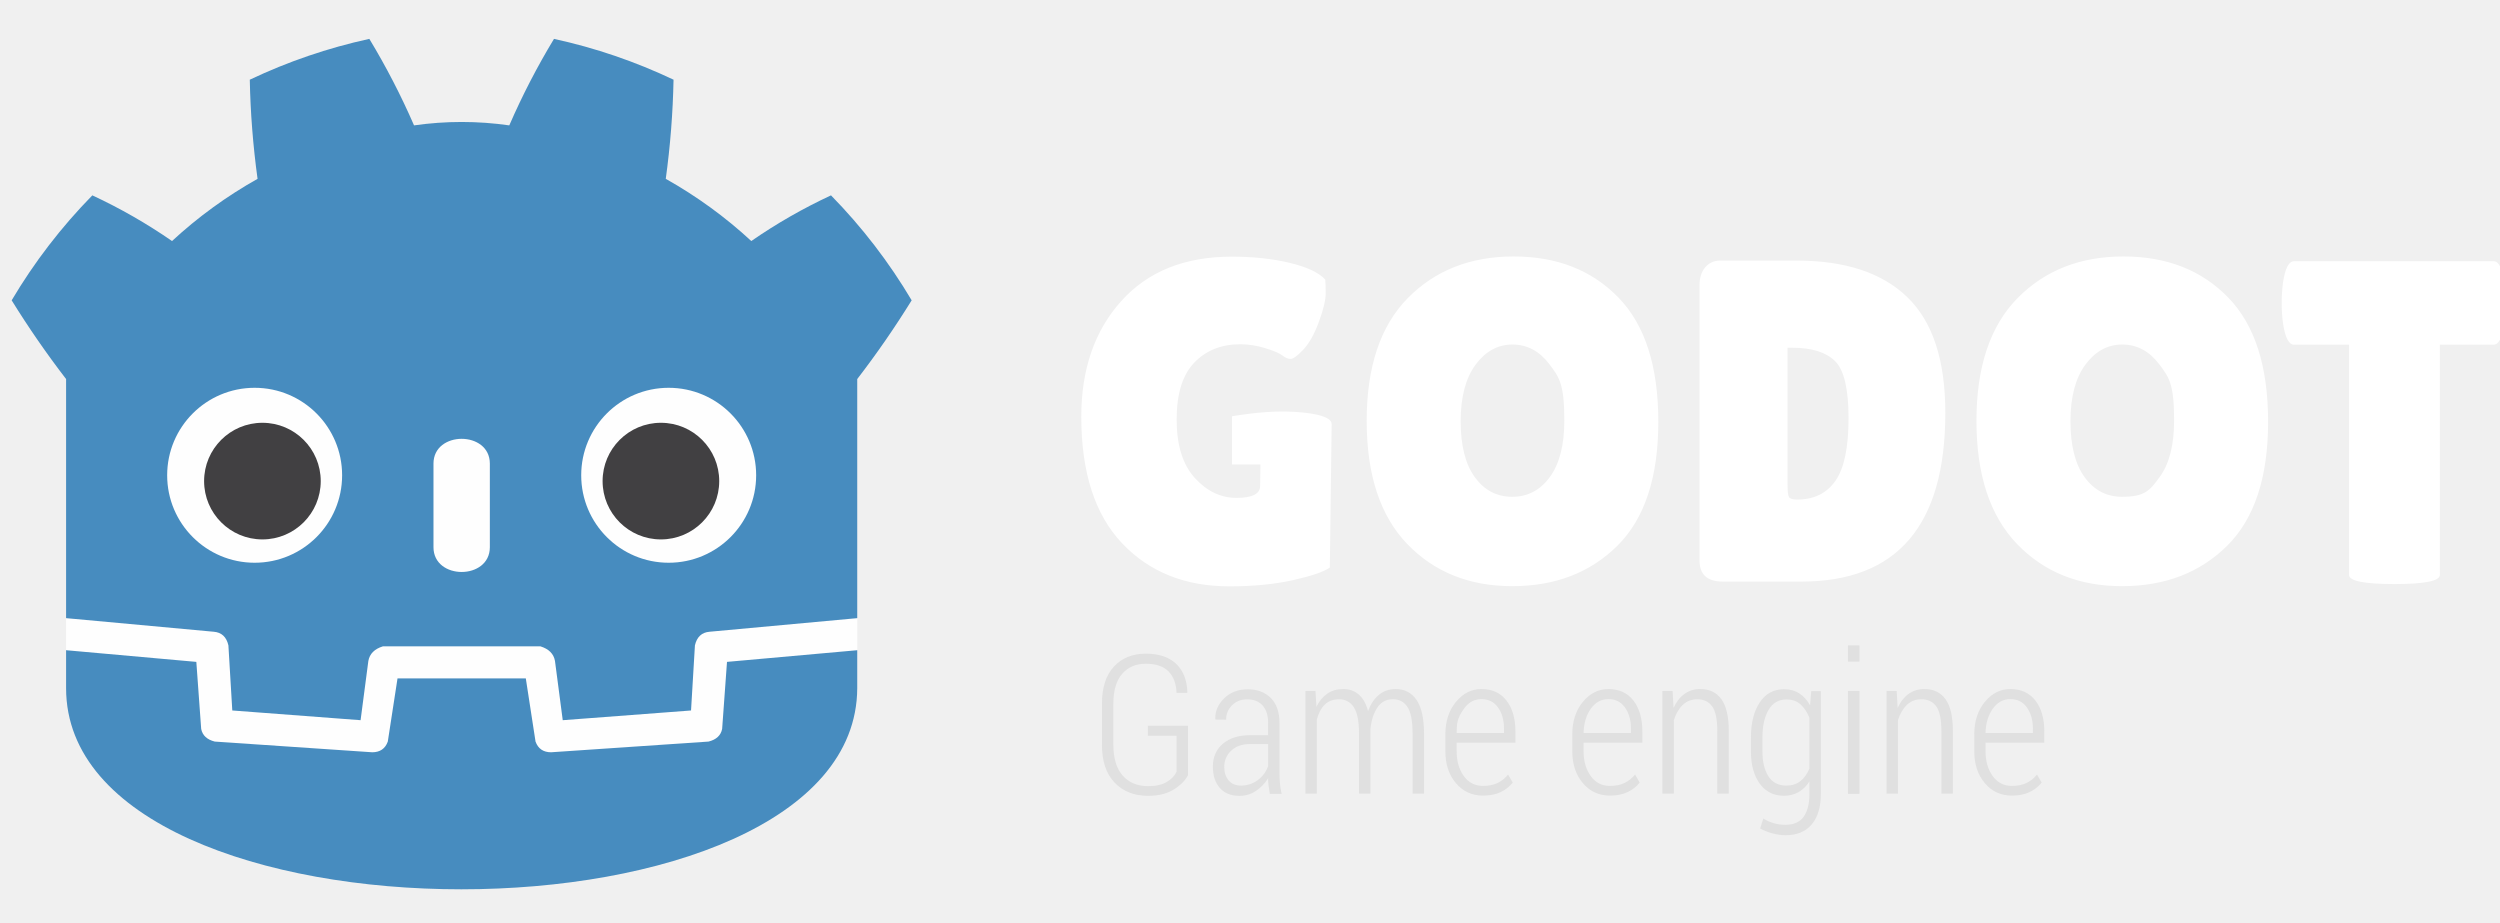
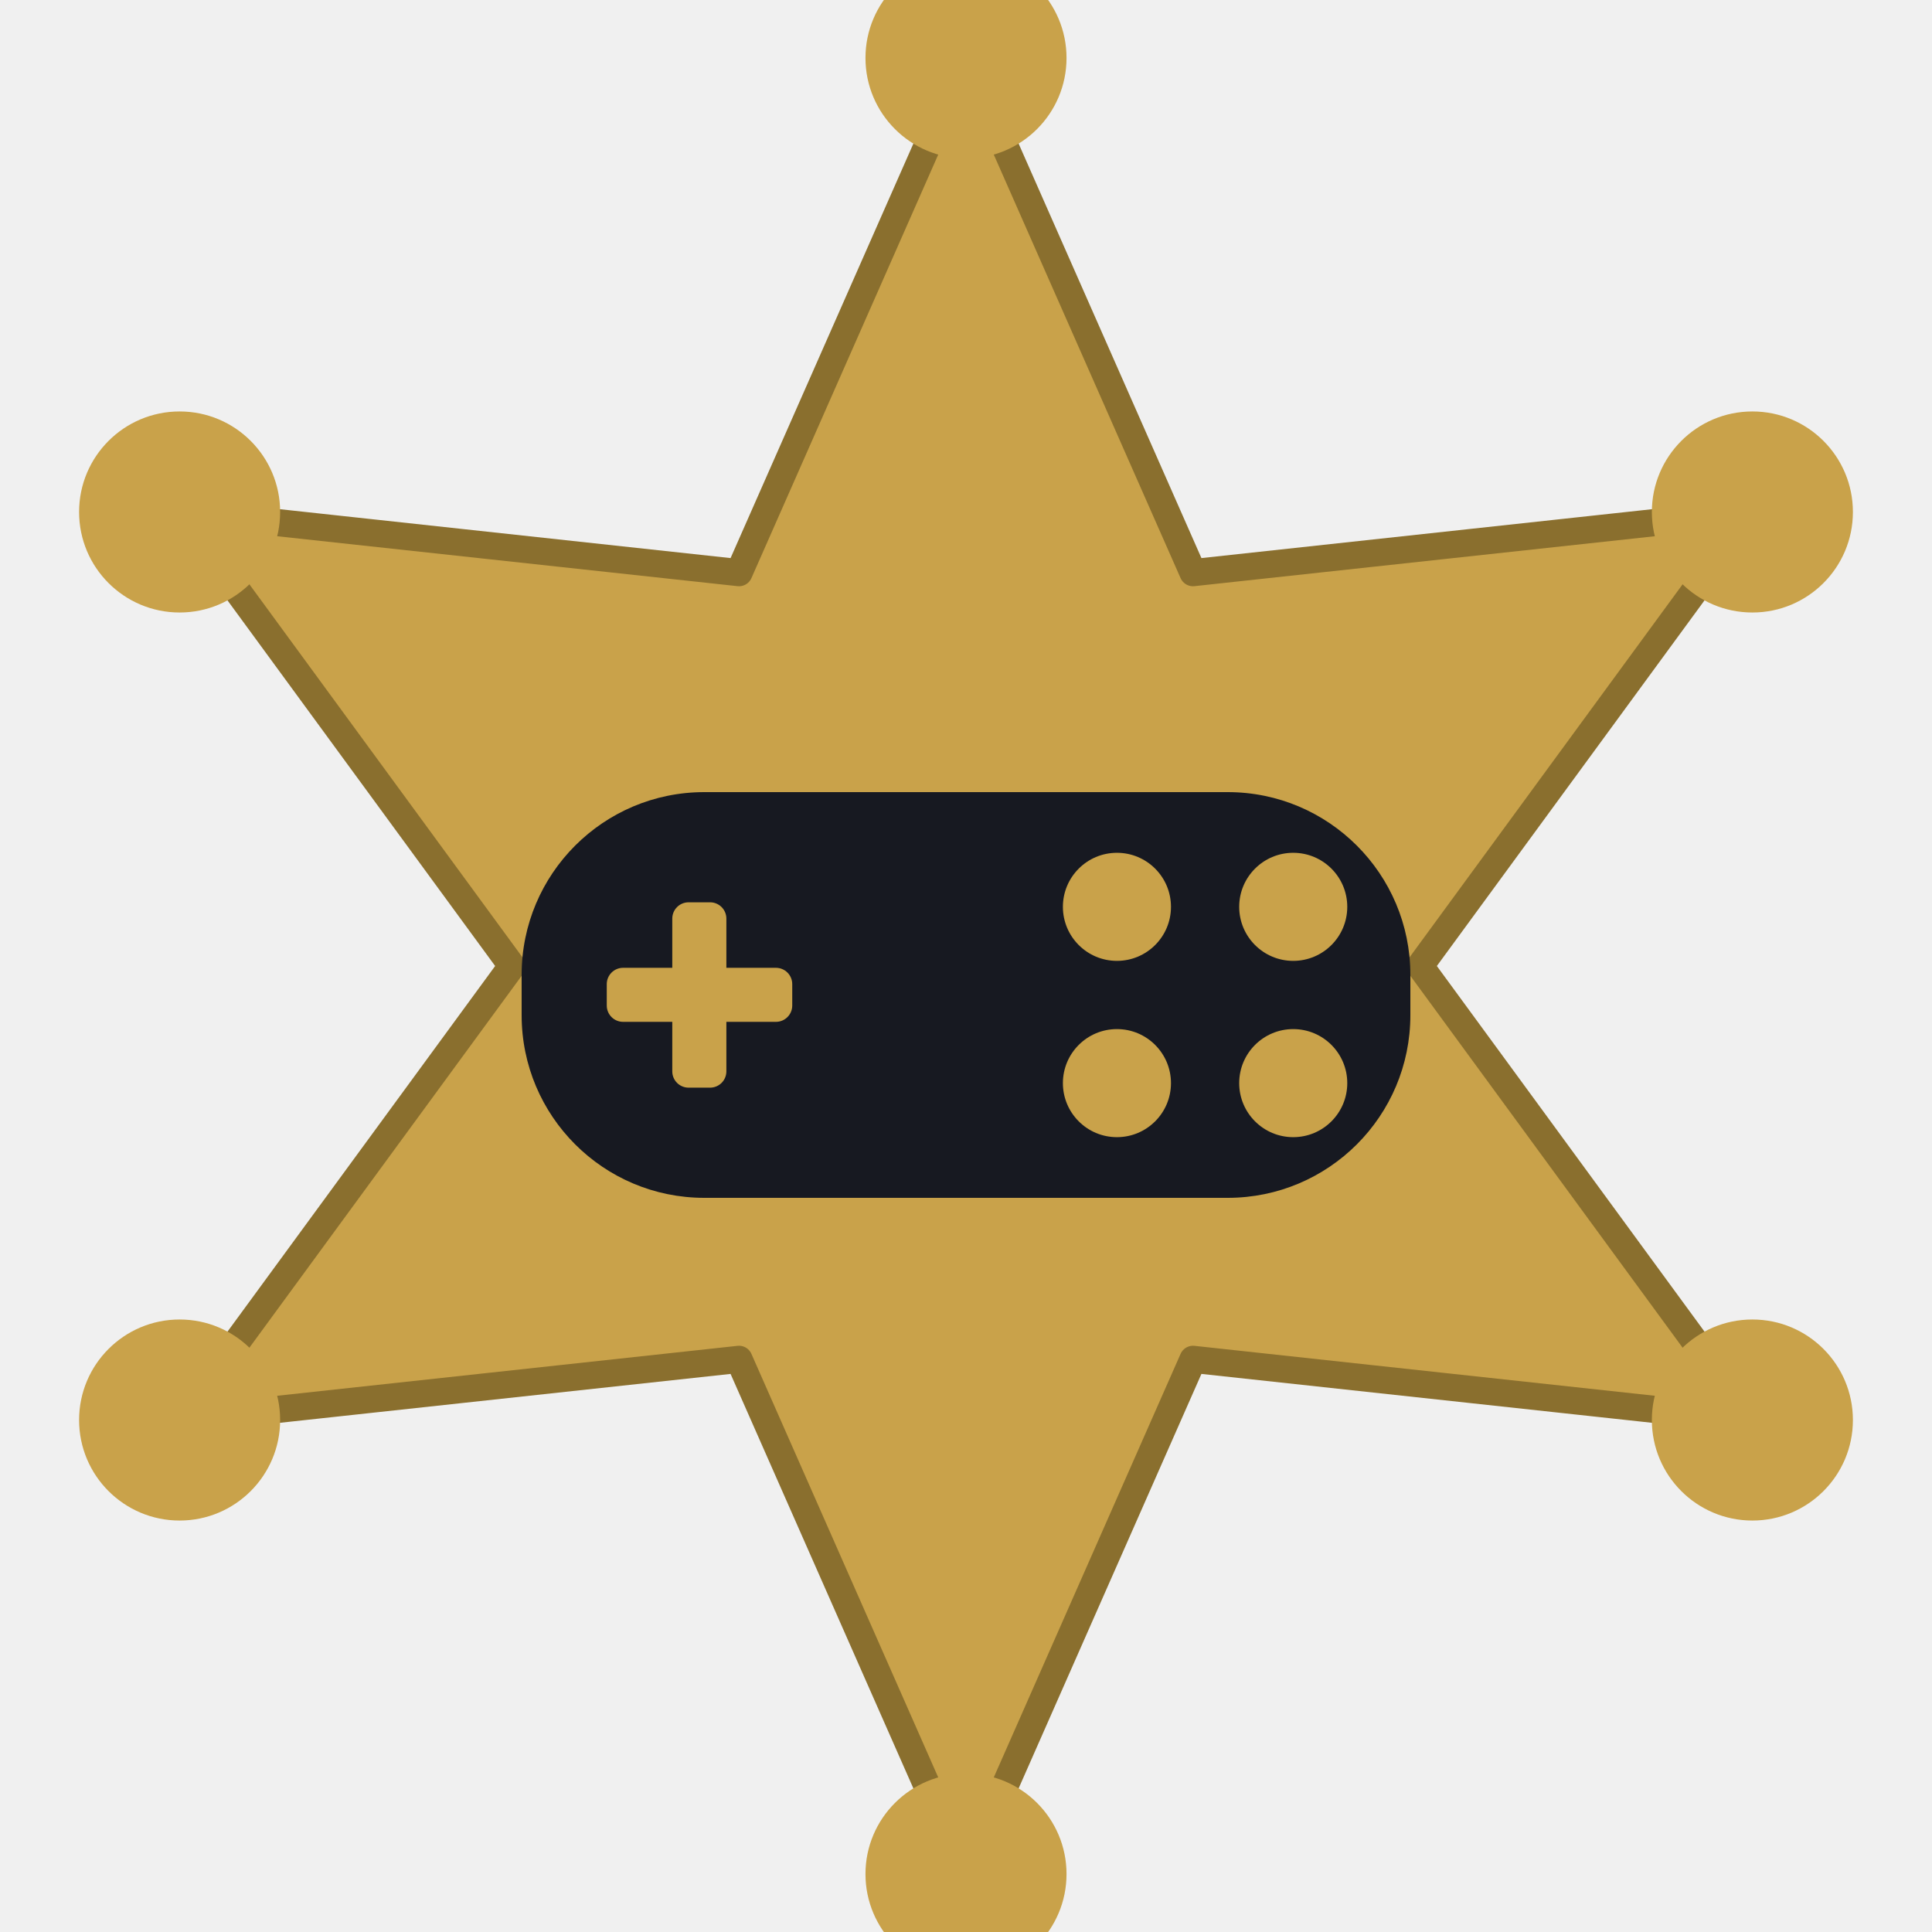
- <svg xmlns="http://www.w3.org/2000/svg" width="187" height="69">
-   <path fill="#fff" d="M96.116 30.781c-1.847-.029-3.96.356-3.96.356v3.605h2.125l-.024 1.606q0 .893-1.767.894-1.767-.001-3.12-1.493-1.358-1.495-1.356-4.372 0-2.884 1.32-4.255 1.32-1.372 3.448-1.372a6.3 6.3 0 0 1 1.852.292q.96.291 1.287.546c.217.176.422.258.618.258q.29.002.94-.685.654-.687 1.169-2.074c.342-.929.514-1.64.514-2.145 0-.501-.011-.847-.034-1.029q-.72-.788-2.66-1.252-1.936-.464-4.338-.463-5.282 0-8.265 3.327-2.986 3.328-2.985 8.644 0 6.244 3.051 9.467 3.055 3.224 8.028 3.223 2.674 0 4.75-.463 2.075-.462 2.762-.943l.137-10.734c0-.623-1.646-.906-3.492-.938m17.018-5.01q-1.645 0-2.762 1.509-1.114 1.509-1.114 4.234 0 2.73 1.064 4.186 1.063 1.46 2.795 1.46t2.812-1.478q1.081-1.473 1.082-4.218c.001-2.745-.373-3.237-1.116-4.22q-1.114-1.473-2.761-1.473m-.017 18.074q-4.819 0-7.856-3.153-3.033-3.156-3.033-9.21 0-6.056 3.068-9.178 3.07-3.12 7.924-3.12 4.854-.002 7.837 3.072c1.991 2.045 2.985 5.146 2.985 9.294q0 6.224-3.053 9.263-3.053 3.032-7.872 3.032M133.71 26.01v10.26q0 .717.104.907.103.189.616.189 1.888 0 2.865-1.408.978-1.404.976-4.68-.001-3.278-1.01-4.27-1.013-.996-3.208-.998zm-6.585 15.917V21.348q-.001-.858.43-1.359.427-.496 1.114-.497h5.728q5.454.001 8.281 2.747 2.832 2.742 2.832 8.642 0 12.622-10.772 12.622h-5.864q-1.749.001-1.75-1.577m31.623-16.155q-1.648 0-2.763 1.509-1.113 1.509-1.113 4.234 0 2.73 1.063 4.186 1.062 1.46 2.795 1.46c1.733 0 2.093-.492 2.813-1.478q1.08-1.473 1.081-4.218c.001-2.745-.372-3.237-1.115-4.22q-1.114-1.473-2.761-1.473m-.018 18.074q-4.819 0-7.854-3.153-3.036-3.156-3.036-9.21 0-6.056 3.069-9.178 3.07-3.12 7.925-3.12 4.853-.002 7.837 3.072c1.99 2.045 2.984 5.146 2.984 9.294q0 6.224-3.053 9.263-3.053 3.032-7.872 3.032m23.773-.842c0 .454-1.13.685-3.395.685q-3.396-.001-3.397-.685v-17.22h-4.115q-.584.001-.823-1.58a11 11 0 0 1-.101-1.542q-.001-.787.1-1.543c.16-1.05.435-1.58.824-1.58h14.92q.584.002.825 1.58a11.6 11.6 0 0 1 0 3.086q-.242 1.58-.824 1.579h-4.014z" />
-   <path fill="#e0e0e0" d="M88.866 57.973q-.284.585-1.048 1.069-.764.486-1.942.486-1.554.002-2.503-.987-.946-.983-.947-2.833v-3.073q0-1.808.895-2.776c.596-.64 1.395-.966 2.392-.966q1.462.002 2.265.764.8.765.837 2.128l-.013.04h-.796q-.041-1.042-.61-1.612-.568-.565-1.683-.566-1.128 0-1.782.765-.652.762-.651 2.215v3.091q0 1.507.702 2.3.701.785 1.894.785.873.001 1.398-.313.526-.312.732-.763v-2.692h-2.144v-.748h3.004zm3.95.789q.708.001 1.26-.406.55-.41.777-1.04v-1.661H93.49q-.87 0-1.393.493a1.6 1.6 0 0 0-.522 1.22q0 .616.327 1.006.327.389.915.388m2.165.62a20 20 0 0 1-.097-.652 4 4 0 0 1-.03-.518 3 3 0 0 1-.906.945q-.555.374-1.238.373-.952 0-1.47-.591-.517-.594-.518-1.603 0-1.07.751-1.707.753-.636 2.038-.636h1.342v-.943q-.001-.815-.41-1.28-.415-.457-1.152-.459-.687 0-1.133.441a1.46 1.46 0 0 0-.442 1.078l-.797-.007-.014-.042q-.033-.865.659-1.544.69-.678 1.77-.677 1.064 0 1.719.646.65.653.651 1.86v3.767q0 .412.037.795a5 5 0 0 0 .127.753zm3.415-7.698.072 1.191a2.46 2.46 0 0 1 .808-.989q.505-.345 1.186-.345.697 0 1.17.408.475.408.697 1.237.284-.766.805-1.207.524-.438 1.259-.438 1.01 0 1.566.818.557.819.557 2.518v4.485h-.857v-4.5q-.001-1.413-.384-1.987-.383-.573-1.093-.574-.745-.002-1.165.637-.417.639-.511 1.605v4.82h-.853v-4.497q0-1.381-.393-1.97a1.25 1.25 0 0 0-1.096-.59q-.674.001-1.083.409t-.585 1.119v5.528h-.853v-7.679zm12.414.61q-.801 0-1.317.73c-.516.73-.522 1.089-.536 1.805h3.542v-.328q0-.952-.446-1.58-.449-.628-1.243-.627m.12 7.218q-1.24 0-2.03-.933-.787-.931-.787-2.382V54.92q0-1.454.79-2.42.792-.96 1.907-.959 1.206 0 1.872.858.67.86.67 2.31v.842h-4.395v.639q0 1.115.532 1.856.534.741 1.442.74.631 0 1.09-.22a2.25 2.25 0 0 0 .783-.632l.349.604a2.5 2.5 0 0 1-.9.708q-.548.264-1.322.265m9.375-7.218q-.804 0-1.32.73-.512.73-.535 1.805h3.543V54.5q0-.952-.447-1.58-.446-.629-1.241-.627m.12 7.218q-1.243 0-2.03-.933-.79-.932-.79-2.382V54.92q.001-1.454.79-2.42.794-.96 1.91-.959 1.205 0 1.872.858.668.86.668 2.31v.842h-4.395v.639q0 1.115.535 1.856.53.741 1.44.74.632 0 1.088-.22a2.3 2.3 0 0 0 .787-.632l.347.604a2.5 2.5 0 0 1-.9.708q-.548.264-1.322.265m4.684-7.828.07 1.269q.306-.677.814-1.044a1.97 1.97 0 0 1 1.19-.368q1.028 0 1.576.763.552.764.551 2.374v4.684h-.858v-4.677q0-1.314-.384-1.845-.382-.534-1.113-.533-.655-.001-1.095.43-.441.426-.66 1.144v5.481h-.852v-7.678zm6.72 4.523q0 1.17.447 1.86.445.697 1.348.696.617.001 1.044-.335.424-.338.673-.935V53.69q-.24-.614-.655-.994-.415-.376-1.047-.377-.902 0-1.355.786-.456.79-.455 2.053zm-.86-1.05q0-1.631.66-2.62.659-.984 1.825-.984c.43 0 .81.105 1.132.316.324.207.592.51.807.895l.083-1.068h.723v7.686q0 1.475-.686 2.286c-.46.537-1.111.81-1.953.81q-.454-.001-.976-.14a4 4 0 0 1-.927-.365l.236-.748a2.9 2.9 0 0 0 .774.347 3 3 0 0 0 .879.124q.916 0 1.355-.587.44-.592.44-1.727v-.93a2.3 2.3 0 0 1-.802.795 2.15 2.15 0 0 1-1.1.276q-1.157 0-1.813-.906-.657-.905-.658-2.41zm8.12 4.226h-.862v-7.7h.862zm0-9.892h-.862v-1.213h.862zm2.782 2.193.07 1.269q.307-.677.813-1.044a2 2 0 0 1 1.19-.368q1.03 0 1.58.763.55.764.549 2.374v4.684h-.858v-4.677q0-1.314-.384-1.845-.383-.534-1.114-.533-.654-.001-1.093.43-.441.426-.66 1.144v5.481h-.853v-7.678zm8.499.61q-.804 0-1.317.73-.514.73-.537 1.805h3.543V54.5q0-.952-.446-1.58-.447-.629-1.243-.627m.122 7.218q-1.245 0-2.03-.933-.789-.932-.788-2.382V54.92q0-1.454.79-2.42.792-.96 1.906-.959 1.207 0 1.875.858.666.86.667 2.31v.842h-4.396v.639q.002 1.115.534 1.856.531.741 1.442.74.63 0 1.087-.22a2.25 2.25 0 0 0 .787-.632l.348.604a2.5 2.5 0 0 1-.9.708q-.548.264-1.322.265" />
-   <g fill="#fefefe" transform="translate(-2.69 -2.69)scale(.0727)">
-     <path d="M105 673v33q407 354 814 0v-33z" />
-     <path fill="#478cbf" d="m105 673 152 14q12 1 15 14l4 67 132 10 8-61q2-11 15-15h162q13 4 15 15l8 61 132-10 4-67q3-13 15-14l152-14V427q30-39 56-81-35-59-83-108-43 20-82 47-40-37-88-64 7-51 8-102-59-28-123-42-26 43-46 89-49-7-98 0-20-46-46-89-64 14-123 42 1 51 8 102-48 27-88 64-39-27-82-47-48 49-83 108 26 42 56 81zm0 33v39c0 276 813 276 814 0v-39l-134 12-5 69q-2 10-14 13l-162 11q-12 0-16-11l-10-65H446l-10 65q-4 11-16 11l-162-11q-12-3-14-13l-5-69z" />
-     <path d="M483 600c0 34 58 34 58 0v-86c0-34-58-34-58 0z" />
-     <circle cx="725" cy="526" r="90" />
-     <circle cx="299" cy="526" r="90" />
-   </g>
-   <g fill="#414042" transform="translate(-2.69 -2.69)scale(.0727)">
-     <circle cx="307" cy="532" r="60" />
-     <circle cx="717" cy="532" r="60" />
-   </g>
+ <svg xmlns="http://www.w3.org/2000/svg" width="512" height="512" aria-label="Game Master logo" viewBox="0 0 64 64">
+   <path fill="#c9a24a" stroke="#8a6f2e" stroke-linejoin="round" stroke-width=".9" d="M32 1.92 39.52 18.97 58.05 16.96 47.04 32 58.05 47.04 39.52 45.03 32 62.08 24.48 45.03 5.95 47.04 16.96 32 5.95 16.96 24.48 18.97z" />
+   <circle cx="32" cy="1.92" r="3.33" fill="#c9a24a" />
+   <circle cx="58.05" cy="16.96" r="3.33" fill="#c9a24a" />
+   <circle cx="58.05" cy="47.04" r="3.33" fill="#c9a24a" />
+   <circle cx="32" cy="62.08" r="3.33" fill="#c9a24a" />
+   <circle cx="5.95" cy="47.04" r="3.33" fill="#c9a24a" />
+   <circle cx="5.95" cy="16.96" r="3.33" fill="#c9a24a" />
+   <rect width="29.44" height="13.44" x="17.28" y="26.24" fill="#171921" rx="6.05" />
+   <rect width="1.792" height="6.14" x="22.27" y="29.89" fill="#c9a24a" rx=".54" />
+   <rect width="6.144" height="1.79" x="20.1" y="32.06" fill="#c9a24a" rx=".54" />
+   <circle cx="37" cy="30.04" r="1.79" fill="#c9a24a" />
+   <circle cx="42.84" cy="30.04" r="1.79" fill="#c9a24a" />
+   <circle cx="37" cy="35.88" r="1.79" fill="#c9a24a" />
+   <circle cx="42.84" cy="35.88" r="1.79" fill="#c9a24a" />
</svg>
